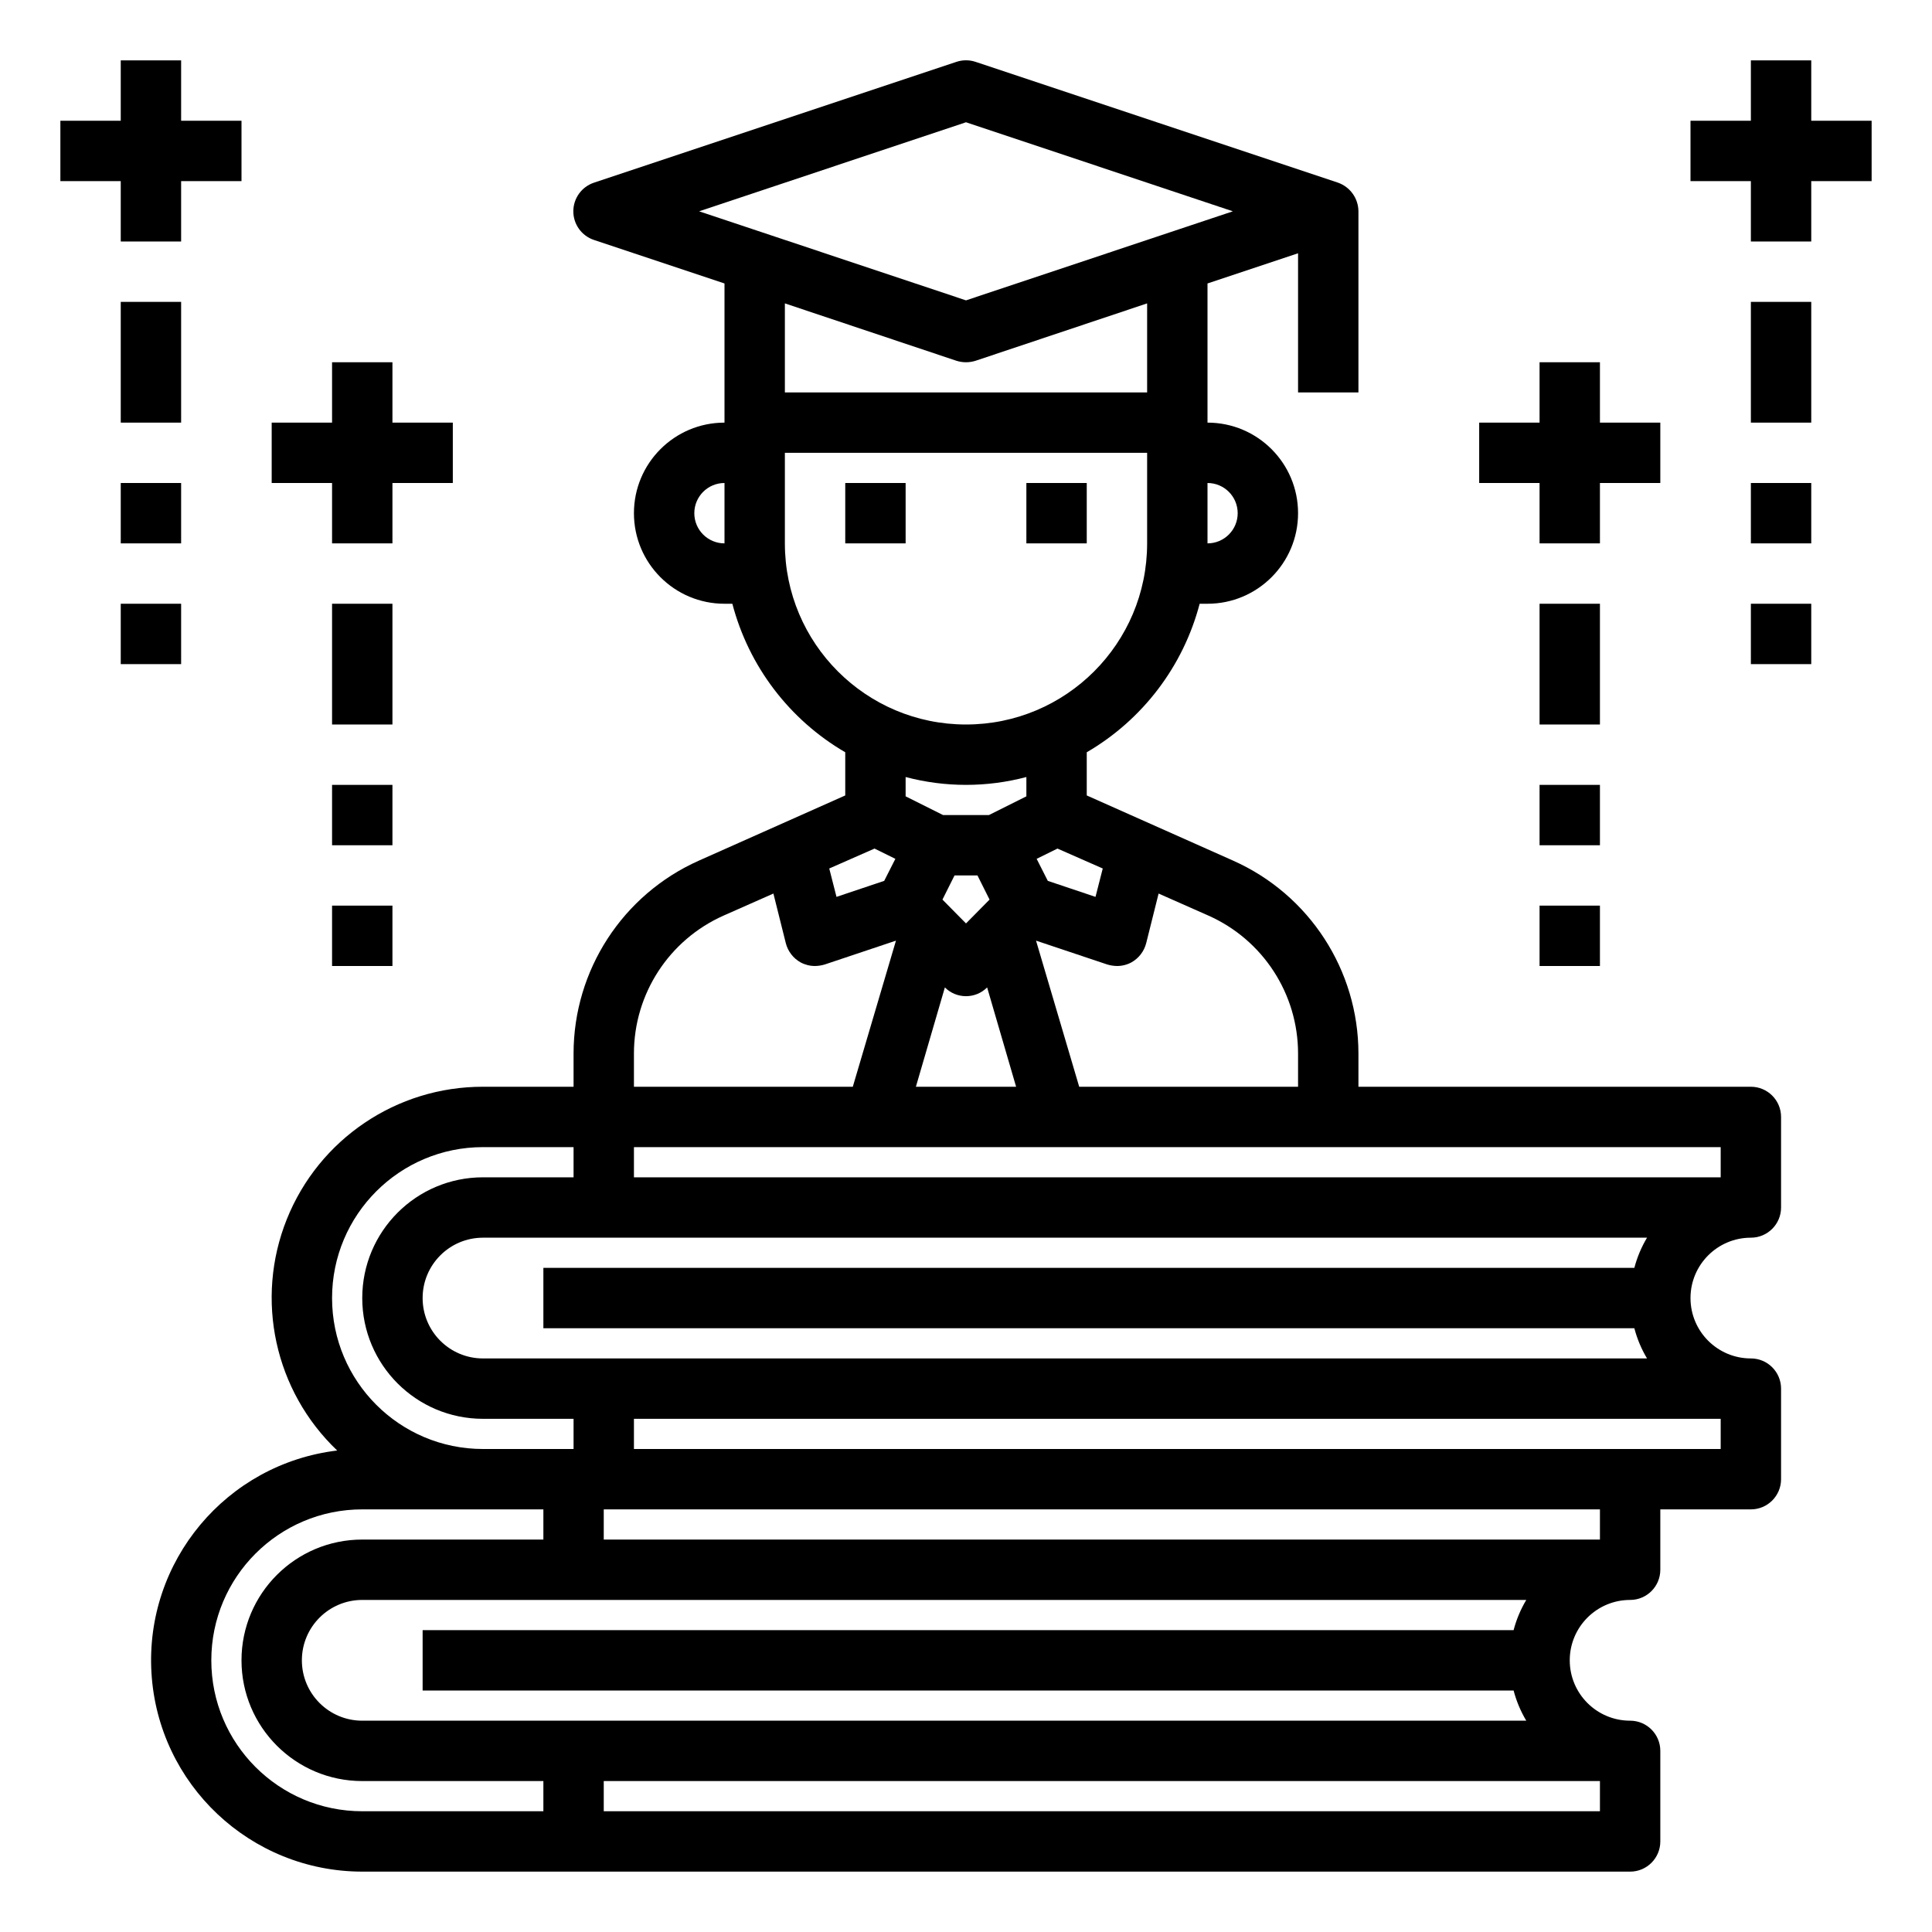
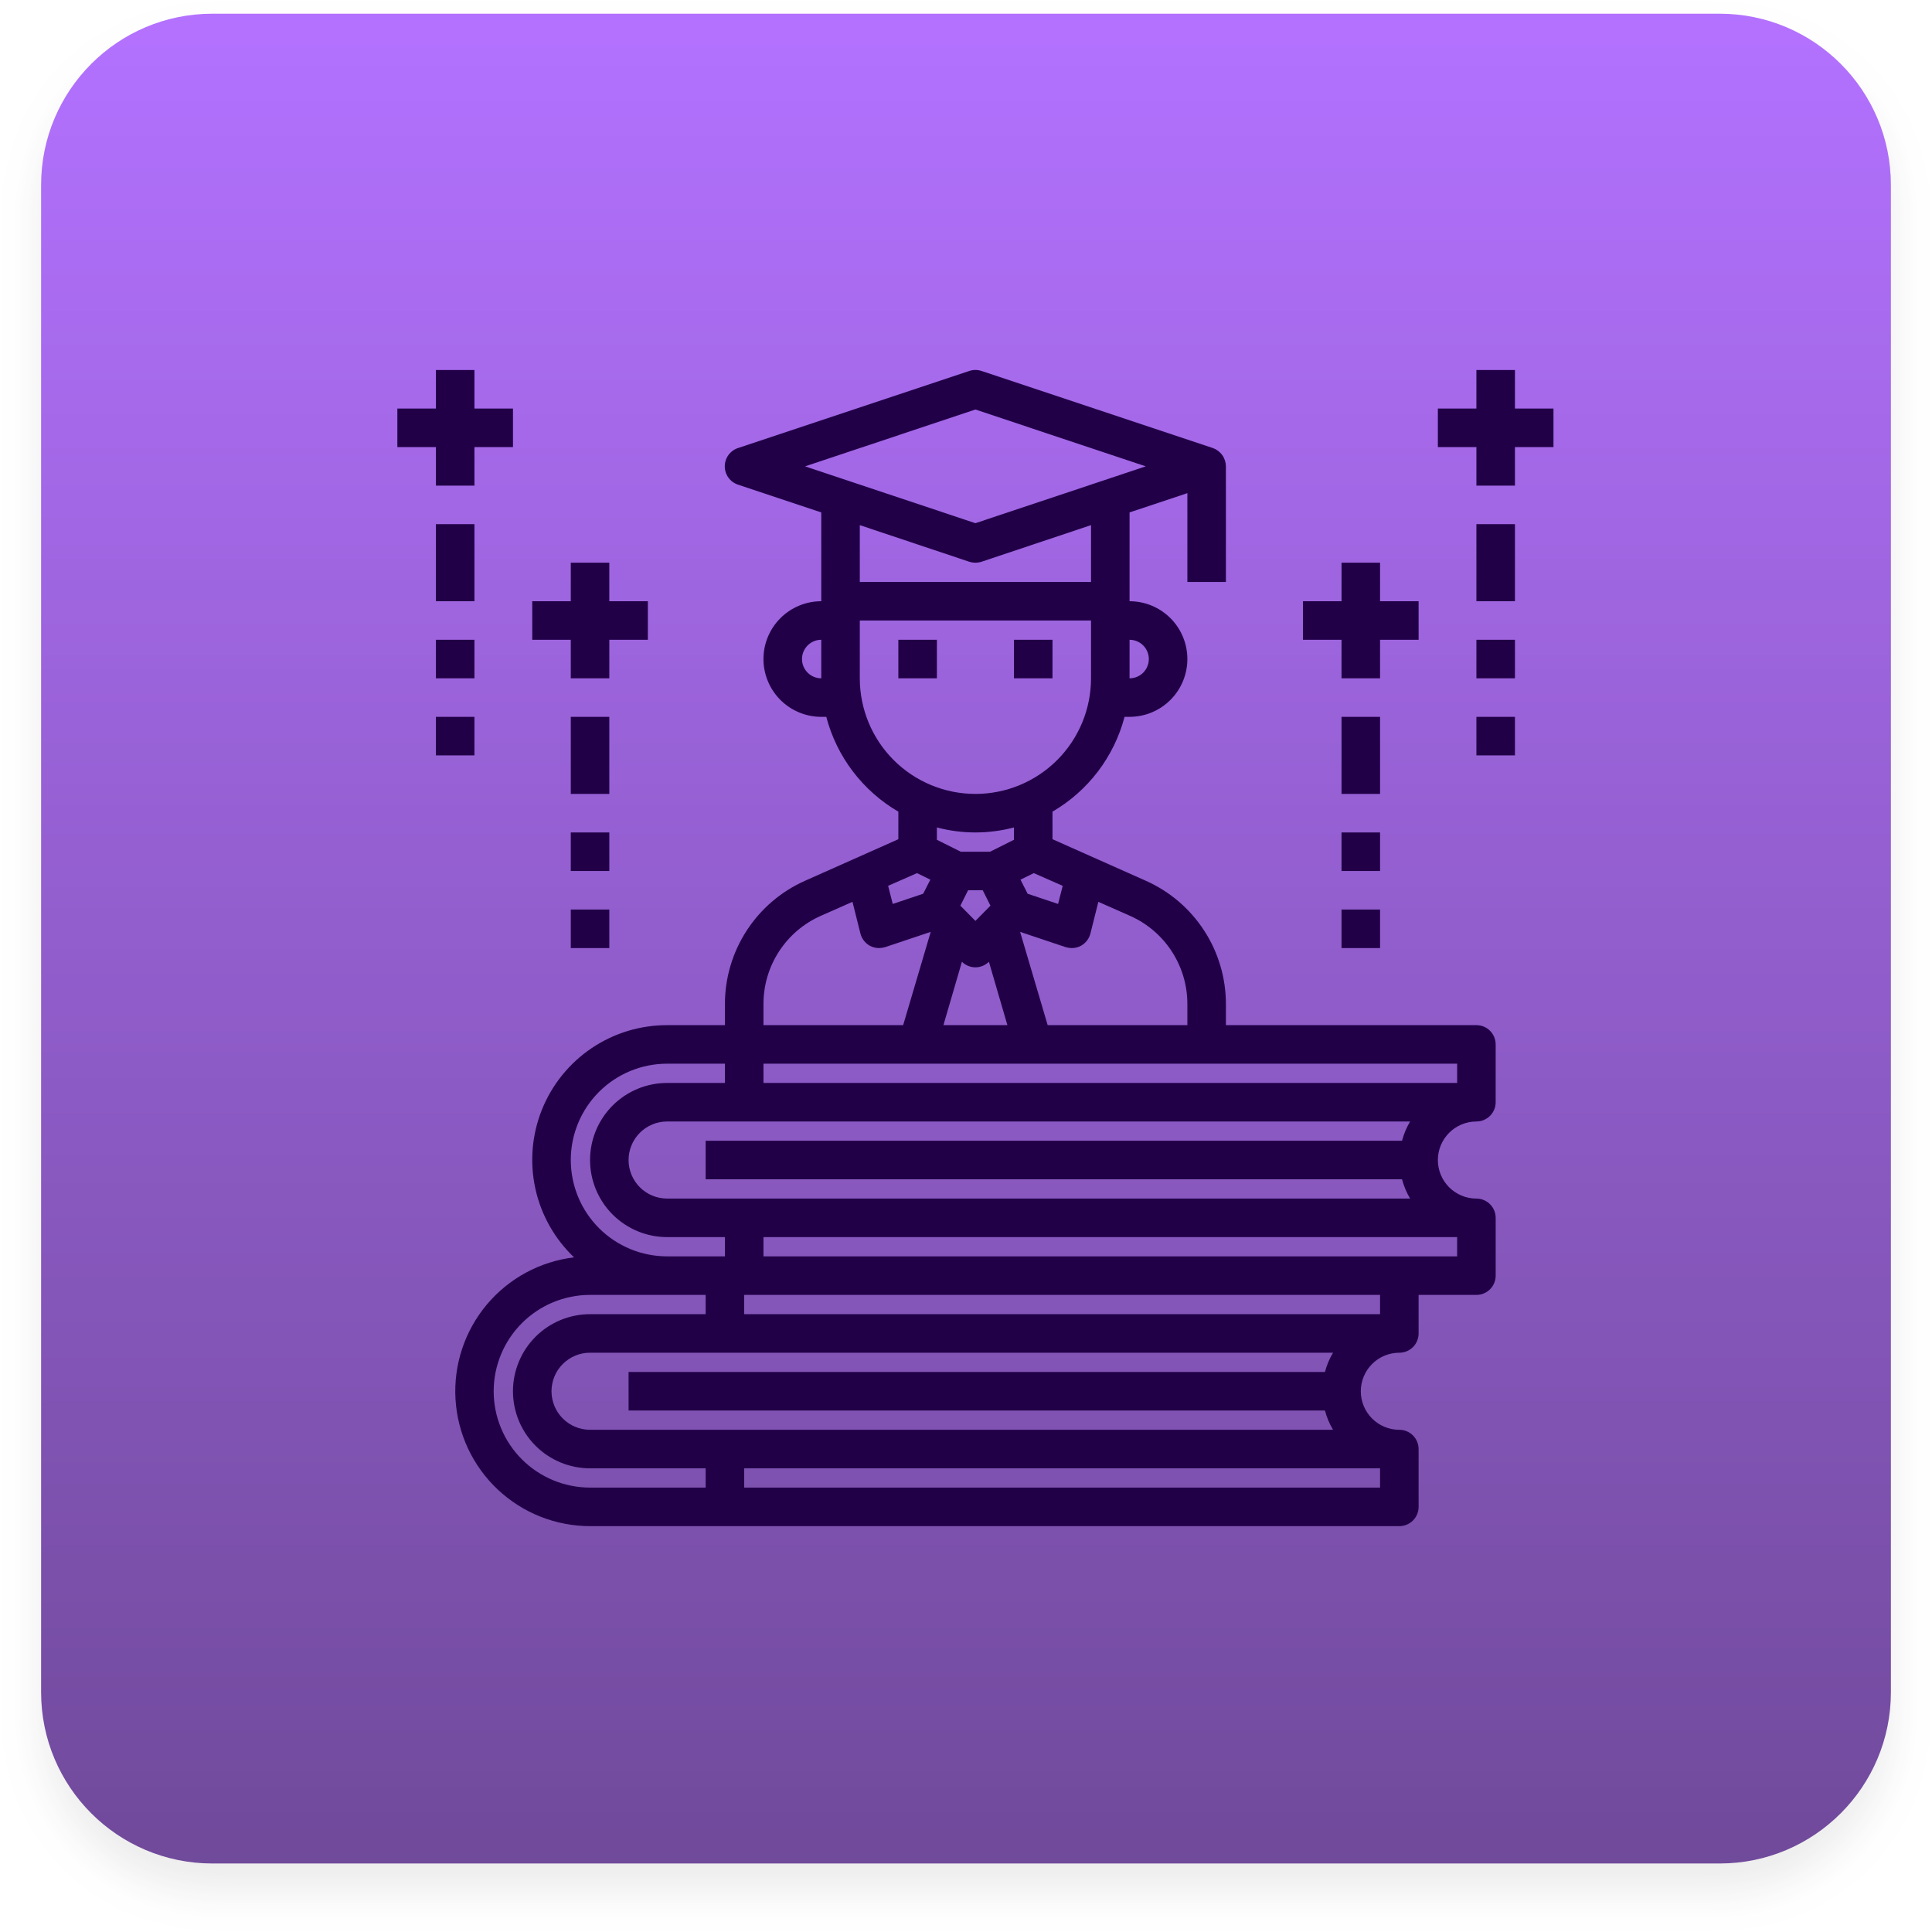
- <svg xmlns="http://www.w3.org/2000/svg" viewBox="0 0 64 64">
-   <rect width="2" height="2" x="28" y="16" />
-   <rect width="2" height="2" x="34" y="16" />
-   <polygon points="62 4 60 4 60 2 58 2 58 4 56 4 56 6 58 6 58 8 60 8 60 6 62 6 62 4" />
-   <rect width="2" height="4" x="58" y="10" />
-   <rect width="2" height="2" x="58" y="16" />
-   <rect width="2" height="2" x="58" y="20" />
-   <polygon points="51 18 53 18 53 16 55 16 55 14 53 14 53 12 51 12 51 14 49 14 49 16 51 16 51 18" />
-   <rect width="2" height="4" x="51" y="20" />
-   <rect width="2" height="2" x="51" y="26" />
-   <rect width="2" height="2" x="51" y="30" />
-   <polygon points="4 8 6 8 6 6 8 6 8 4 6 4 6 2 4 2 4 4 2 4 2 6 4 6 4 8" />
-   <rect width="2" height="4" x="4" y="10" />
-   <rect width="2" height="2" x="4" y="16" />
-   <rect width="2" height="2" x="4" y="20" />
-   <polygon points="11 18 13 18 13 16 15 16 15 14 13 14 13 12 11 12 11 14 9 14 9 16 11 16 11 18" />
-   <rect width="2" height="4" x="11" y="20" />
-   <rect width="2" height="2" x="11" y="26" />
-   <rect width="2" height="2" x="11" y="30" />
-   <path d="M58,41a1,1,0,0,0,1-1V37a1,1,0,0,0-1-1H45V34.9a7,7,0,0,0-4.15-6.39L36,26.35V24.92A8.06,8.06,0,0,0,39.74,20H40a3,3,0,0,0,0-6V9.39l3-1V13h2V7a1.014,1.014,0,0,0-.68-.95l-12-4a1,1,0,0,0-.64,0l-12,4a1,1,0,0,0,0,1.9L24,9.39V14a3,3,0,0,0,0,6h.26A8.06,8.06,0,0,0,28,24.92v1.43l-4.85,2.16A7,7,0,0,0,19,34.9V36H16a6.988,6.988,0,0,0-4.83,12.05A7,7,0,0,0,12,62H54a1,1,0,0,0,1-1V58a1,1,0,0,0-1-1,2,2,0,0,1,0-4,1,1,0,0,0,1-1V50h3a1,1,0,0,0,1-1V46a1,1,0,0,0-1-1,2,2,0,0,1,0-4ZM24,18a1,1,0,0,1,0-2ZM37,32a1,1,0,0,0,.48-.12,1.017,1.017,0,0,0,.49-.64l.41-1.64,1.65.73A5,5,0,0,1,43,34.9V36H35.75l-1.43-4.84,2.36.79A1.185,1.185,0,0,0,37,32Zm-.47-3.23-.24.94-1.58-.53-.37-.73.69-.34ZM38,13H26V10.05l5.68,1.9a1.049,1.049,0,0,0,.64,0L38,10.05Zm3,4a1,1,0,0,1-1,1V16A1,1,0,0,1,41,17ZM23.16,7,32,4.05,40.84,7,32,9.95ZM26,18V15H38v3a6,6,0,0,1-12,0Zm5.3,14.71a.99.99,0,0,0,1.4,0L33.66,36H30.34Zm-.08-2.91.4-.8h.76l.4.8-.78.79ZM32.76,27H31.24L30,26.38v-.64a7.822,7.822,0,0,0,4,0v.64Zm-3.79,1.11.69.34-.37.73-1.58.53-.24-.94ZM21,34.9a5,5,0,0,1,2.97-4.57l1.65-.73.41,1.64a1.017,1.017,0,0,0,.49.64A1,1,0,0,0,27,32a1.185,1.185,0,0,0,.32-.05l2.36-.79L28.25,36H21ZM54.56,41a3.851,3.851,0,0,0-.42,1H18v2H54.14a3.851,3.851,0,0,0,.42,1H16a2,2,0,0,1,0-4ZM11,43a5,5,0,0,1,5-5h3v1H16a4,4,0,0,0,0,8h3v1H16A5,5,0,0,1,11,43ZM50.14,56a3.851,3.851,0,0,0,.42,1H12a2,2,0,0,1,0-4H50.56a3.851,3.851,0,0,0-.42,1H14v2ZM18,60H12a5,5,0,0,1,0-10h6v1H12a4,4,0,0,0,0,8h6Zm35-1v1H20V59Zm0-8H20V50H53Zm4-4v1H21V47ZM21,39V38H57v1Z" />
+ <svg xmlns="http://www.w3.org/2000/svg" width="282" height="282" viewBox="0 0 282 282" fill="none">
+   <g opacity="0.75" filter="url(#filter0_d_1006_407)">
+     <path d="M251 272H31C17.193 272 6 260.807 6 247V27C6 13.193 17.193 2 31 2H251C264.807 2 276 13.193 276 27V247C276 260.807 264.807 272 251 272Z" fill="url(#paint0_linear_1006_407)" />
+   </g>
+   <path d="M136.75 93.383H131.125V99.008H136.75V93.383ZM153.625 93.383H148V99.008H153.625V93.383ZM226.75 59.633H221.125V54.008H215.5V59.633H209.875V65.258H215.5V70.883H221.125V65.258H226.75V59.633ZM221.125 76.508H215.5V87.758H221.125V76.508ZM221.125 93.383H215.5V99.008H221.125V93.383ZM221.125 104.633H215.5V110.258H221.125V104.633ZM195.813 99.008H201.437V93.383H207.063V87.758H201.437V82.133H195.813V87.758H190.187V93.383H195.813V99.008ZM201.437 104.633H195.813V115.883H201.437V104.633ZM201.437 121.508H195.813V127.133H201.437V121.508ZM201.437 132.758H195.813V138.383H201.437V132.758ZM63.625 70.883H69.25V65.258H74.875V59.633H69.25V54.008H63.625V59.633H58V65.258H63.625V70.883ZM69.25 76.508H63.625V87.758H69.25V76.508ZM69.25 93.383H63.625V99.008H69.25V93.383ZM69.25 104.633H63.625V110.258H69.25V104.633ZM83.313 99.008H88.938V93.383H94.563V87.758H88.938V82.133H83.313V87.758H77.688V93.383H83.313V99.008ZM88.938 104.633H83.313V115.883H88.938V104.633ZM88.938 121.508H83.313V127.133H88.938V121.508ZM88.938 132.758H83.313V138.383H88.938V132.758Z" fill="#210047" />
+   <path d="M215.499 163.695C216.245 163.695 216.961 163.399 217.488 162.872C218.015 162.345 218.312 161.629 218.312 160.883V152.445C218.312 151.7 218.015 150.984 217.488 150.457C217.227 150.195 216.917 149.988 216.576 149.847C216.234 149.705 215.869 149.633 215.499 149.633H178.937V146.539C178.935 142.736 177.832 139.015 175.76 135.826C173.688 132.637 170.738 130.116 167.265 128.567L153.624 122.492V118.47C156.202 116.969 158.458 114.974 160.263 112.599C162.068 110.224 163.386 107.517 164.143 104.632H164.874C167.112 104.632 169.258 103.743 170.84 102.161C172.422 100.579 173.312 98.432 173.312 96.195C173.312 93.958 172.423 91.811 170.84 90.229C169.257 88.647 167.112 87.758 164.874 87.758V74.792L173.312 71.98V84.946H178.937V68.07C178.932 67.482 178.746 66.909 178.404 66.431C178.062 65.952 177.58 65.591 177.024 65.398L143.274 54.148C142.69 53.951 142.058 53.951 141.474 54.148L107.724 65.398C107.161 65.582 106.671 65.94 106.324 66.42C105.976 66.9 105.79 67.477 105.79 68.07C105.79 68.662 105.976 69.24 106.324 69.719C106.671 70.199 107.161 70.557 107.724 70.742L119.874 74.792V87.758C117.637 87.758 115.491 88.648 113.909 90.23C112.327 91.812 111.438 93.958 111.437 96.196C111.438 98.433 112.327 100.579 113.909 102.162C115.491 103.744 117.637 104.633 119.875 104.634H120.606C121.363 107.519 122.682 110.226 124.487 112.601C126.292 114.976 128.548 116.971 131.125 118.472V122.494L117.484 128.569C114.011 130.117 111.06 132.639 108.989 135.828C106.918 139.017 105.814 142.738 105.813 146.541V149.635H97.376C93.445 149.628 89.601 150.8 86.343 153C83.085 155.2 80.561 158.327 79.098 161.976C77.635 165.625 77.301 169.63 78.137 173.471C78.973 177.312 80.943 180.815 83.791 183.526C78.81 184.124 74.246 186.601 71.03 190.451C67.815 194.301 66.19 199.234 66.488 204.241C66.786 209.249 68.984 213.954 72.633 217.396C76.283 220.838 81.109 222.756 86.125 222.76H204.25C204.62 222.76 204.985 222.687 205.327 222.546C205.668 222.404 205.978 222.197 206.239 221.936C206.766 221.409 207.063 220.693 207.063 219.947V211.51C207.063 210.764 206.766 210.049 206.239 209.521C205.712 208.993 204.996 208.697 204.25 208.697C202.758 208.697 201.328 208.105 200.273 207.05C199.218 205.995 198.625 204.564 198.625 203.072C198.625 201.58 199.218 200.15 200.273 199.095C201.328 198.04 202.758 197.447 204.25 197.447C204.996 197.447 205.712 197.151 206.239 196.624C206.766 196.097 207.063 195.381 207.063 194.635V189.01H215.5C215.87 189.01 216.235 188.937 216.577 188.796C216.918 188.654 217.228 188.447 217.489 188.186C218.016 187.659 218.313 186.943 218.313 186.197V177.76C218.313 177.014 218.016 176.299 217.489 175.771C216.962 175.243 216.246 174.947 215.5 174.947C214.008 174.947 212.578 174.355 211.523 173.3C210.468 172.245 209.875 170.814 209.875 169.322C209.875 167.83 210.468 166.4 211.523 165.345C212.578 164.29 214.008 163.697 215.5 163.697L215.499 163.695ZM119.874 99.008C119.128 99.008 118.413 98.712 117.885 98.184C117.624 97.923 117.416 97.613 117.275 97.272C117.133 96.93 117.061 96.565 117.061 96.195C117.061 95.826 117.133 95.46 117.275 95.119C117.416 94.778 117.624 94.468 117.885 94.207C118.412 93.68 119.128 93.383 119.874 93.383V99.008V99.008ZM156.437 138.383C156.908 138.385 157.372 138.269 157.787 138.046C158.127 137.856 158.425 137.598 158.662 137.288C158.899 136.978 159.07 136.624 159.165 136.246L160.318 131.634L164.959 133.687C167.445 134.791 169.558 136.594 171.04 138.875C172.523 141.156 173.312 143.819 173.312 146.54V149.634H152.921L148.899 136.021L155.537 138.243C155.829 138.331 156.132 138.378 156.437 138.384V138.383ZM155.115 129.299L154.44 131.943L149.996 130.452L148.955 128.399L150.896 127.443L155.115 129.299ZM159.249 84.946H125.499V76.649L141.474 81.993C142.059 82.18 142.689 82.18 143.274 81.993L159.249 76.649V84.946V84.946ZM167.687 96.196C167.687 96.942 167.39 97.657 166.863 98.185C166.602 98.446 166.292 98.653 165.951 98.795C165.609 98.936 165.244 99.009 164.874 99.009V93.383C165.244 93.383 165.609 93.455 165.951 93.597C166.292 93.738 166.602 93.945 166.863 94.207C167.39 94.734 167.687 95.45 167.687 96.196ZM117.512 68.07L142.374 59.773L167.237 68.07L142.374 76.367L117.512 68.07ZM125.499 99.007V90.57H159.249V99.008C159.249 103.484 157.471 107.776 154.307 110.941C151.143 114.106 146.85 115.883 142.374 115.883C137.898 115.883 133.606 114.105 130.442 110.941C127.278 107.777 125.499 103.484 125.499 99.008V99.007ZM140.405 140.379C140.927 140.901 141.635 141.194 142.374 141.194C143.113 141.194 143.821 140.901 144.343 140.379L147.043 149.632H137.705L140.405 140.379ZM140.18 132.195L141.305 129.945H143.443L144.568 132.195L142.374 134.417L140.18 132.195ZM144.511 124.32H140.236L136.749 122.576V120.776C140.436 121.751 144.312 121.751 147.999 120.776V122.576L144.512 124.32H144.511ZM133.852 127.442L135.793 128.398L134.752 130.451L130.308 131.942L129.633 129.298L133.852 127.442ZM111.437 146.539C111.437 143.818 112.226 141.156 113.708 138.874C115.191 136.592 117.303 134.79 119.79 133.686L124.431 131.633L125.584 136.245C125.679 136.623 125.85 136.978 126.087 137.287C126.324 137.597 126.622 137.854 126.962 138.045C127.377 138.268 127.841 138.384 128.312 138.382C128.617 138.376 128.92 138.329 129.212 138.241L135.85 136.019L131.828 149.632H111.437V146.538V146.539ZM205.824 163.695C205.3 164.573 204.902 165.519 204.643 166.508H102.999V172.133H204.643C204.902 173.121 205.3 174.068 205.824 174.945H97.374C95.882 174.945 94.451 174.353 93.397 173.298C92.343 172.243 91.749 170.812 91.749 169.32C91.749 167.828 92.342 166.398 93.397 165.343C94.452 164.288 95.883 163.695 97.374 163.695H205.824ZM83.312 169.32C83.312 167.473 83.676 165.645 84.383 163.939C85.089 162.233 86.125 160.682 87.431 159.377C90.068 156.74 93.645 155.258 97.375 155.258H105.813V158.07H97.376C94.392 158.07 91.531 159.256 89.421 161.365C88.376 162.409 87.548 163.65 86.982 165.015C86.417 166.379 86.126 167.842 86.126 169.32C86.126 170.797 86.417 172.26 86.982 173.625C87.548 174.99 88.376 176.23 89.421 177.275C90.466 178.319 91.706 179.148 93.071 179.713C94.436 180.279 95.899 180.57 97.376 180.57H105.814V183.383H97.377C95.53 183.383 93.701 183.019 91.995 182.312C90.289 181.605 88.739 180.57 87.433 179.264C86.127 177.958 85.091 176.408 84.385 174.702C83.679 172.996 83.315 171.167 83.315 169.32H83.312ZM193.393 205.883C193.652 206.871 194.05 207.818 194.574 208.695H86.124C84.632 208.695 83.201 208.103 82.146 207.048C81.091 205.993 80.498 204.562 80.498 203.07C80.498 201.578 81.091 200.148 82.146 199.093C83.201 198.038 84.632 197.445 86.124 197.445H194.574C194.05 198.323 193.652 199.269 193.393 200.258H91.749V205.883H193.393ZM102.999 217.133H86.124C82.394 217.133 78.818 215.651 76.18 213.014C74.874 211.708 73.838 210.158 73.131 208.452C72.424 206.746 72.06 204.917 72.06 203.07C72.06 201.223 72.424 199.395 73.131 197.689C73.838 195.983 74.874 194.432 76.18 193.127C78.817 190.49 82.394 189.008 86.124 189.008H102.999V191.82H86.124C83.14 191.82 80.279 193.006 78.169 195.115C77.124 196.159 76.296 197.4 75.73 198.765C75.165 200.129 74.874 201.592 74.874 203.07C74.874 204.547 75.165 206.01 75.73 207.375C76.296 208.74 77.124 209.98 78.169 211.025C79.214 212.069 80.454 212.898 81.819 213.463C83.184 214.029 84.647 214.32 86.124 214.32H102.999V217.133V217.133ZM201.437 214.32V217.133H108.624V214.32H201.437ZM201.437 191.82H108.624V189.008H201.437V191.82ZM212.687 180.57V183.383H111.437V180.57H212.687ZM111.437 158.07V155.258H212.687V158.07H111.437V158.07Z" fill="#210047" />
+   <defs>
+     <filter id="filter0_d_1006_407" x="0" y="0" width="282" height="282" filterUnits="userSpaceOnUse" color-interpolation-filters="sRGB">
+       <feFlood flood-opacity="0" result="BackgroundImageFix" />
+       <feColorMatrix in="SourceAlpha" type="matrix" values="0 0 0 0 0 0 0 0 0 0 0 0 0 0 0 0 0 0 127 0" result="hardAlpha" />
+       <feOffset dy="4" />
+       <feGaussianBlur stdDeviation="3" />
+       <feColorMatrix type="matrix" values="0 0 0 0 0 0 0 0 0 0 0 0 0 0 0 0 0 0 0.1 0" />
+       <feBlend mode="normal" in2="BackgroundImageFix" result="effect1_dropShadow_1006_407" />
+       <feBlend mode="normal" in="SourceGraphic" in2="effect1_dropShadow_1006_407" result="shape" />
+     </filter>
+     <linearGradient id="paint0_linear_1006_407" x1="141" y1="272" x2="141" y2="2" gradientUnits="userSpaceOnUse">
+       <stop stop-color="#400D79" />
+       <stop offset="1" stop-color="#9A42FF" />
+     </linearGradient>
+   </defs>
</svg>
